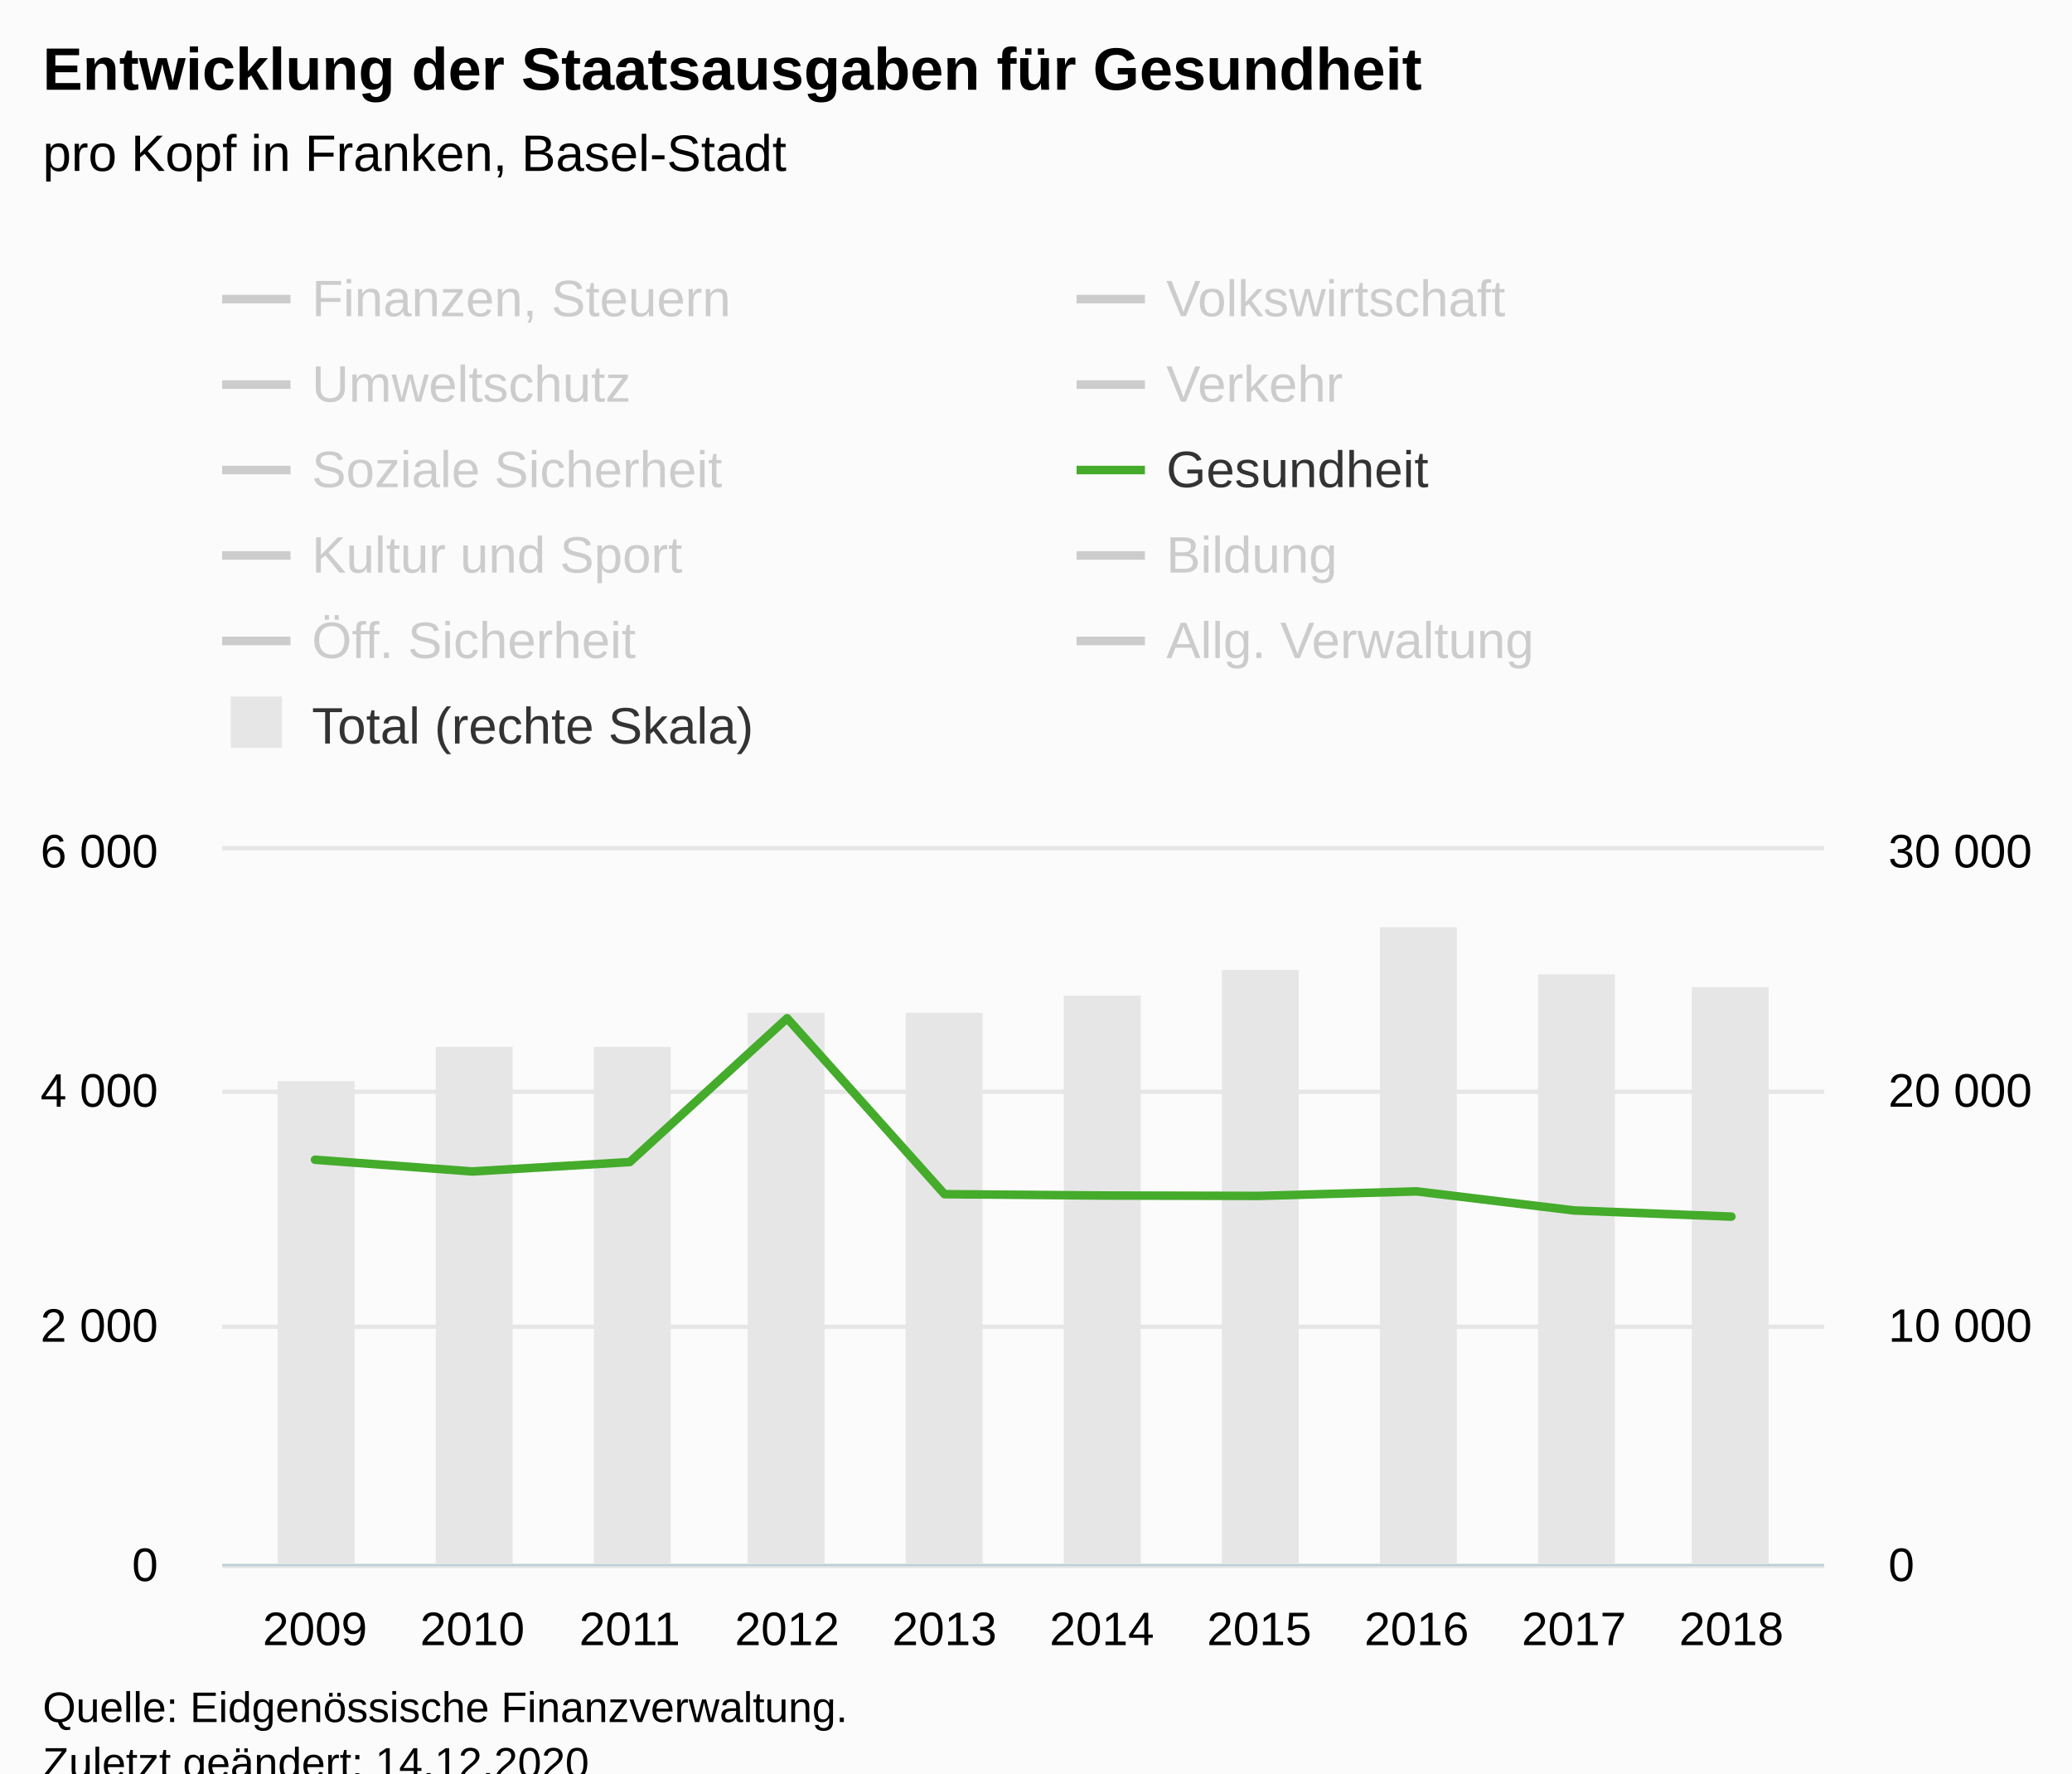
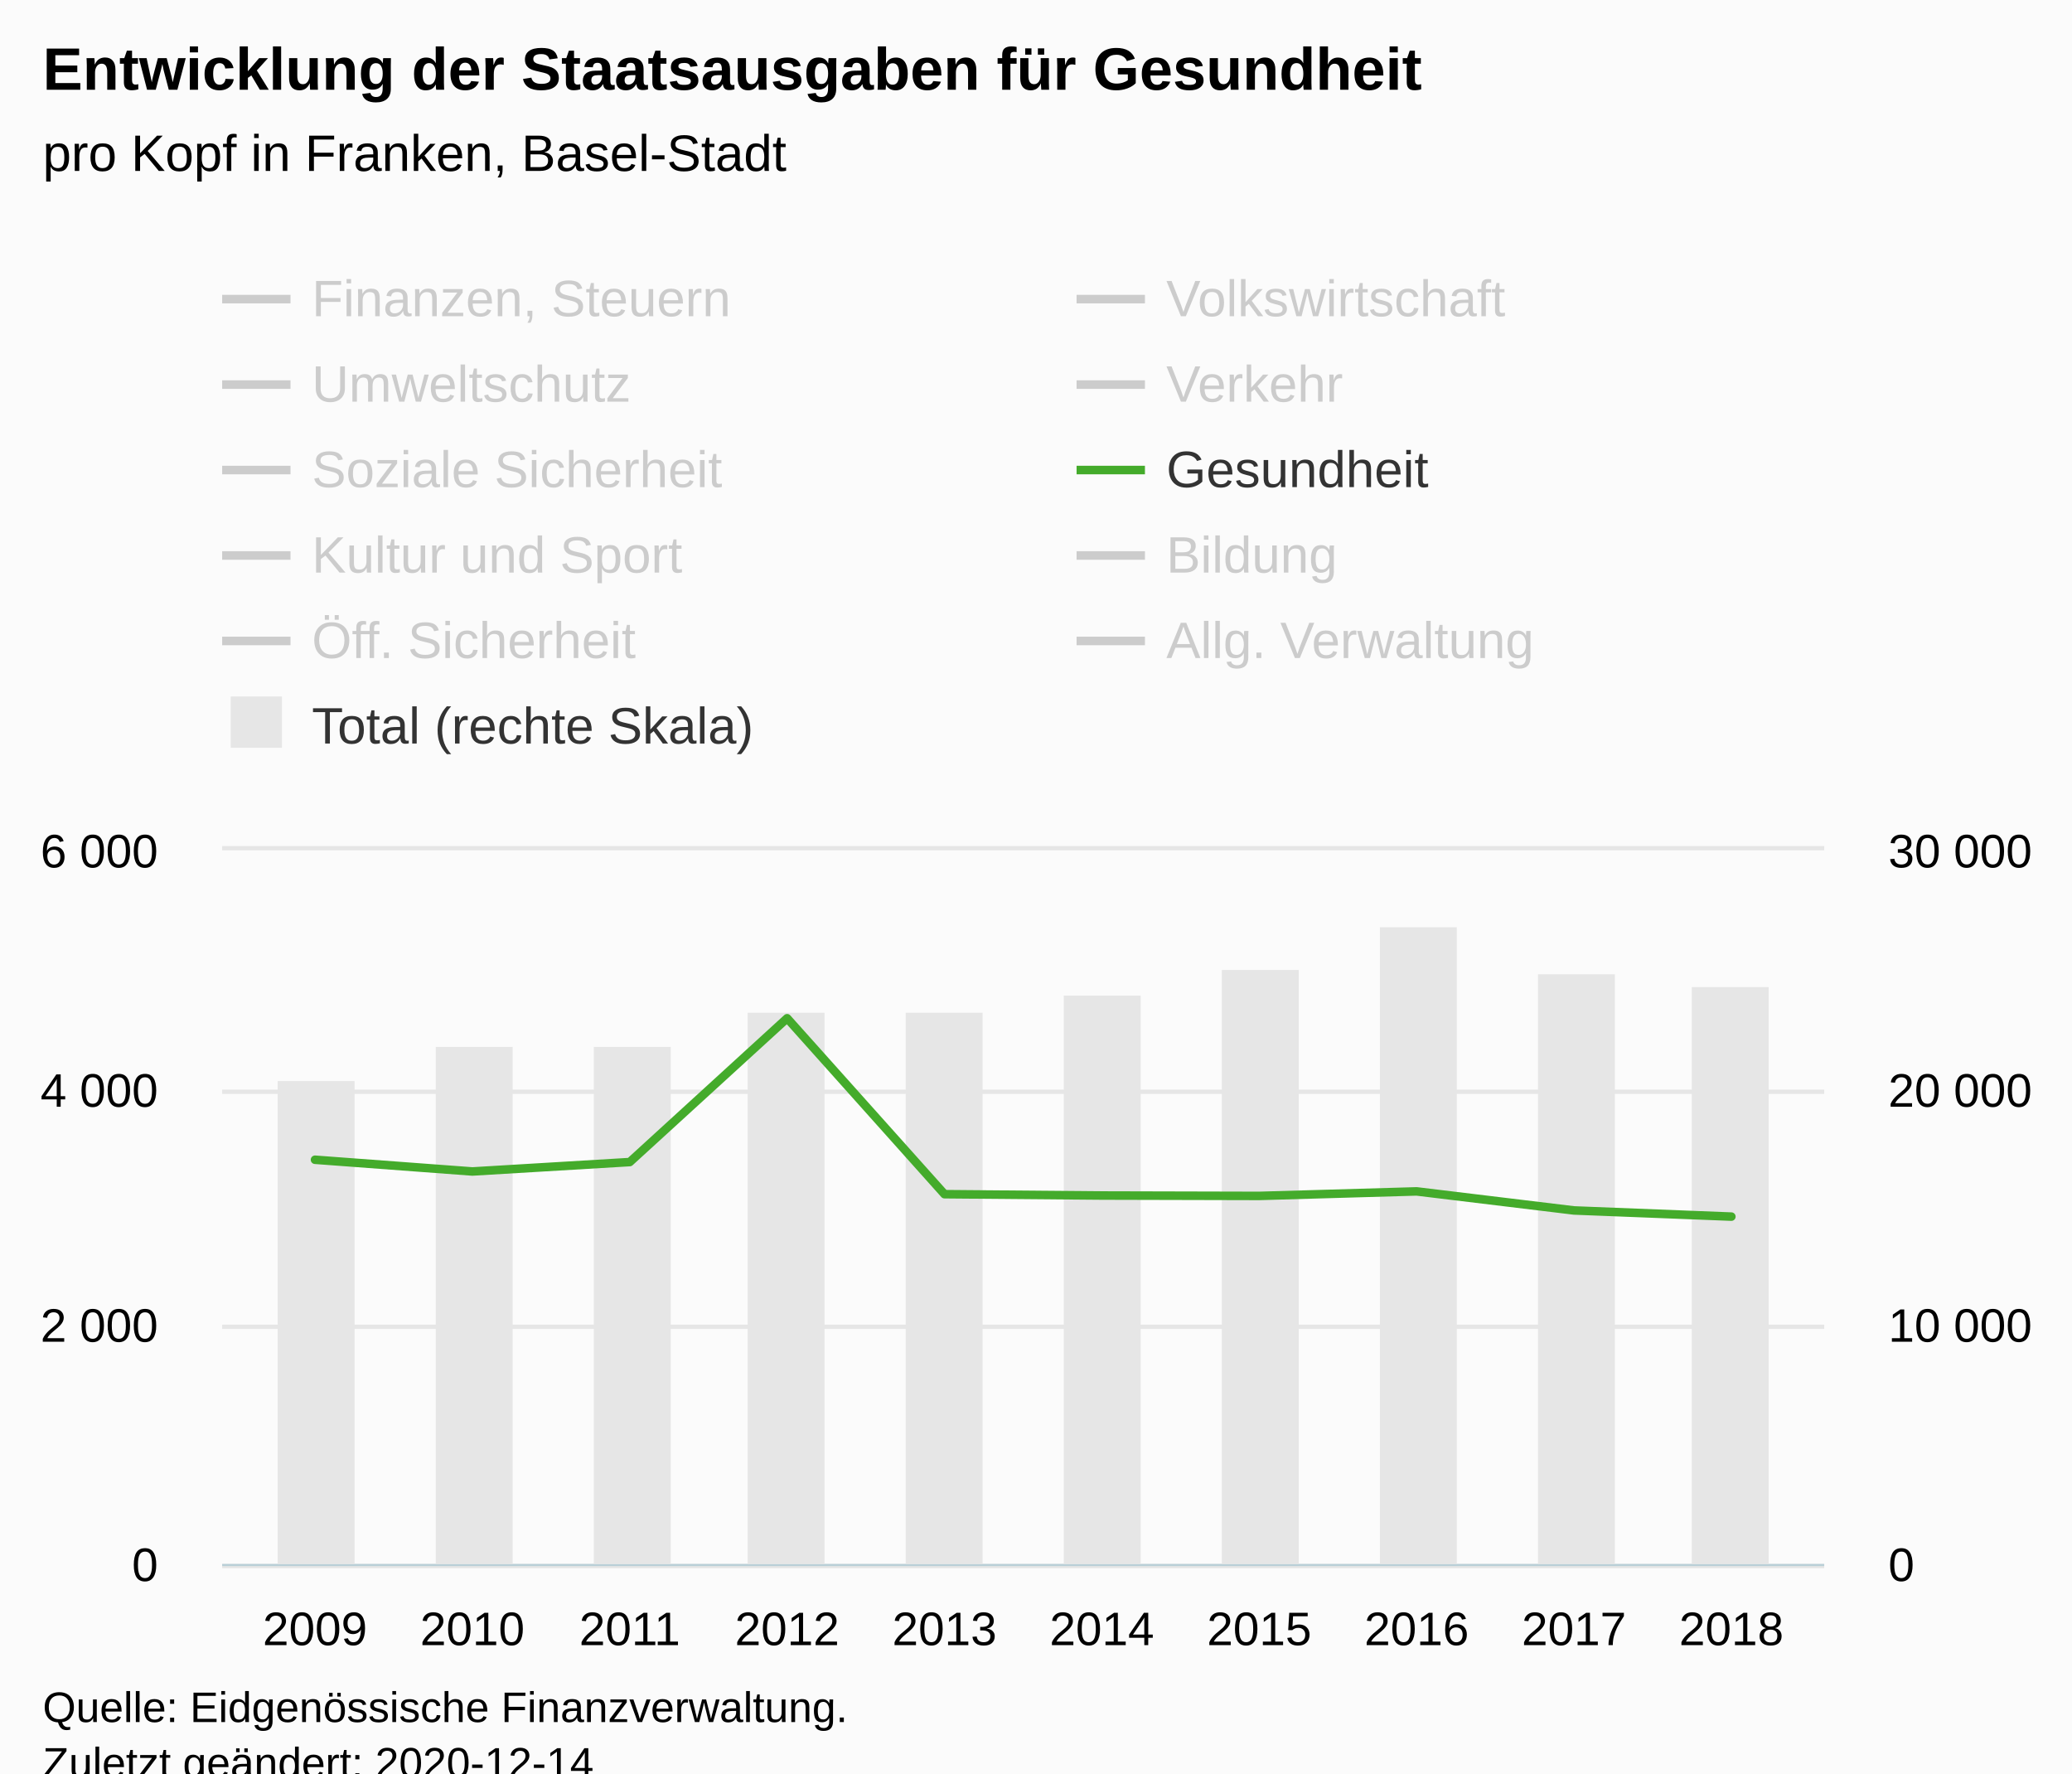
<svg xmlns="http://www.w3.org/2000/svg" version="1.1" class="highcharts-root" style="font-family:Arial;font-size:12px;" viewBox="0 0 485 415">
  <defs>
-     <clipPath id="highcharts-uok51nl-119-">
+     <clipPath id="highcharts-zz0idkj-119-">
      <rect x="0" y="0" width="375" height="167" fill="none" />
    </clipPath>
-     <clipPath id="highcharts-uok51nl-130-">
+     <clipPath id="highcharts-zz0idkj-130-">
      <rect x="0" y="0" width="375" height="167" fill="none" />
    </clipPath>
-     <clipPath id="highcharts-uok51nl-141-">
+     <clipPath id="highcharts-zz0idkj-141-">
      <rect x="0" y="0" width="375" height="167" fill="none" />
    </clipPath>
-     <clipPath id="highcharts-uok51nl-232-">
+     <clipPath id="highcharts-zz0idkj-232-">
      <rect x="52" y="199" width="375" height="167" fill="none" />
    </clipPath>
  </defs>
  <rect fill="#fbfbfb" class="highcharts-background" x="0" y="0" width="485" height="428" rx="0" ry="0" />
  <rect fill="none" class="highcharts-plot-background" x="52" y="199" width="375" height="167" />
  <g class="highcharts-pane-group" data-z-index="0" />
  <g class="highcharts-grid highcharts-xaxis-grid" data-z-index="1">
    <path fill="none" data-z-index="1" class="highcharts-grid-line" d="M 73.5 199 L 73.5 366" opacity="1" />
    <path fill="none" data-z-index="1" class="highcharts-grid-line" d="M 110.5 199 L 110.5 366" opacity="1" />
    <path fill="none" data-z-index="1" class="highcharts-grid-line" d="M 146.5 199 L 146.5 366" opacity="1" />
    <path fill="none" data-z-index="1" class="highcharts-grid-line" d="M 183.5 199 L 183.5 366" opacity="1" />
    <path fill="none" data-z-index="1" class="highcharts-grid-line" d="M 220.5 199 L 220.5 366" opacity="1" />
    <path fill="none" data-z-index="1" class="highcharts-grid-line" d="M 257.5 199 L 257.5 366" opacity="1" />
    <path fill="none" data-z-index="1" class="highcharts-grid-line" d="M 294.5 199 L 294.5 366" opacity="1" />
    <path fill="none" data-z-index="1" class="highcharts-grid-line" d="M 331.5 199 L 331.5 366" opacity="1" />
    <path fill="none" data-z-index="1" class="highcharts-grid-line" d="M 367.5 199 L 367.5 366" opacity="1" />
    <path fill="none" data-z-index="1" class="highcharts-grid-line" d="M 404.5 199 L 404.5 366" opacity="1" />
  </g>
  <g class="highcharts-grid highcharts-yaxis-grid" data-z-index="1">
    <path fill="none" stroke="#e6e6e6" stroke-width="1" data-z-index="1" class="highcharts-grid-line" d="M 52 366.5 L 427 366.5" opacity="1" />
    <path fill="none" stroke="#e6e6e6" stroke-width="1" data-z-index="1" class="highcharts-grid-line" d="M 52 310.5 L 427 310.5" opacity="1" />
    <path fill="none" stroke="#e6e6e6" stroke-width="1" data-z-index="1" class="highcharts-grid-line" d="M 52 255.5 L 427 255.5" opacity="1" />
    <path fill="none" stroke="#e6e6e6" stroke-width="1" data-z-index="1" class="highcharts-grid-line" d="M 52 198.5 L 427 198.5" opacity="1" />
  </g>
  <g class="highcharts-grid highcharts-yaxis-grid" data-z-index="1">
    <path fill="none" data-z-index="1" class="highcharts-grid-line" d="M 52 366.5 L 427 366.5" opacity="1" />
    <path fill="none" data-z-index="1" class="highcharts-grid-line" d="M 52 310.5 L 427 310.5" opacity="1" />
    <path fill="none" data-z-index="1" class="highcharts-grid-line" d="M 52 255.5 L 427 255.5" opacity="1" />
    <path fill="none" data-z-index="1" class="highcharts-grid-line" d="M 52 199.5 L 427 199.5" opacity="1" />
  </g>
  <rect fill="none" class="highcharts-plot-border" data-z-index="1" x="52" y="199" width="375" height="167" />
  <g class="highcharts-axis highcharts-xaxis" data-z-index="2">
    <path fill="none" class="highcharts-axis-line" stroke="#B9CFD7" stroke-width="0.5" data-z-index="7" d="M 52 366.25 L 427 366.25" />
  </g>
  <g class="highcharts-axis highcharts-yaxis" data-z-index="2">
    <path fill="none" class="highcharts-axis-line" data-z-index="7" d="M 52 199 L 52 366" />
  </g>
  <g class="highcharts-axis highcharts-yaxis" data-z-index="2">
    <path fill="none" class="highcharts-axis-line" data-z-index="7" d="M 427 199 L 427 366" />
  </g>
  <g class="highcharts-series-group" data-z-index="3">
-     <g class="highcharts-series highcharts-series-0 highcharts-column-series" data-z-index="0.1" opacity="1" transform="translate(52,199) scale(1 1)" clip-path="url(#highcharts-uok51nl-130-)">
+     <g class="highcharts-series highcharts-series-0 highcharts-column-series" data-z-index="0.1" opacity="1" transform="translate(52,199) scale(1 1)" clip-path="url(#highcharts-zz0idkj-130-)">
      <rect x="13" y="54" width="18" height="114" fill="#E6E6E6" opacity="1" class="highcharts-point" />
      <rect x="50" y="46" width="18" height="122" fill="#E6E6E6" opacity="1" class="highcharts-point" />
      <rect x="87" y="46" width="18" height="122" fill="#E6E6E6" opacity="1" class="highcharts-point" />
      <rect x="123" y="38" width="18" height="130" fill="#E6E6E6" opacity="1" class="highcharts-point" />
      <rect x="160" y="38" width="18" height="130" fill="#E6E6E6" opacity="1" class="highcharts-point" />
      <rect x="197" y="34" width="18" height="134" fill="#E6E6E6" opacity="1" class="highcharts-point" />
      <rect x="234" y="28" width="18" height="140" fill="#E6E6E6" opacity="1" class="highcharts-point" />
      <rect x="271" y="18" width="18" height="150" fill="#E6E6E6" opacity="1" class="highcharts-point" />
      <rect x="308" y="29" width="18" height="139" fill="#E6E6E6" opacity="1" class="highcharts-point" />
      <rect x="344" y="32" width="18" height="136" fill="#E6E6E6" opacity="1" class="highcharts-point" />
    </g>
    <g class="highcharts-markers highcharts-series-0 highcharts-column-series" data-z-index="0.1" opacity="1" transform="translate(52,199) scale(1 1)" clip-path="none" />
-     <g class="highcharts-series highcharts-series-1 highcharts-line-series" visibility="hidden" data-z-index="0.1" opacity="1" transform="translate(52,199) scale(1 1)" clip-path="url(#highcharts-uok51nl-141-)">
+     <g class="highcharts-series highcharts-series-1 highcharts-line-series" visibility="hidden" data-z-index="0.1" opacity="1" transform="translate(52,199) scale(1 1)" clip-path="url(#highcharts-zz0idkj-141-)">
      <path fill="none" d="M 21.734 127.566 L 58.571 129.86 L 95.408 127.629 L 132.245 128.172 L 169.082 118.618 L 205.918 121.111 L 242.755 124.61 L 279.592 125.312 L 316.429 123.673 L 353.266 122.677" class="highcharts-graph" data-z-index="1" stroke="#cd9c00" stroke-width="2" stroke-linejoin="round" stroke-linecap="round" />
    </g>
    <g class="highcharts-markers highcharts-series-1 highcharts-line-series" visibility="hidden" data-z-index="0.1" opacity="1" transform="translate(52,199) scale(1 1)" clip-path="none" />
-     <g class="highcharts-series highcharts-series-2 highcharts-line-series" visibility="hidden" data-z-index="0.1" opacity="1" transform="translate(52,199) scale(1 1)" clip-path="url(#highcharts-uok51nl-141-)">
+     <g class="highcharts-series highcharts-series-2 highcharts-line-series" visibility="hidden" data-z-index="0.1" opacity="1" transform="translate(52,199) scale(1 1)" clip-path="url(#highcharts-zz0idkj-141-)">
      <path fill="none" d="M 21.734 154.555 L 58.571 146.681 L 95.408 161.991 L 132.245 164.54 L 169.082 164.62 L 205.918 163.651 L 242.755 150.351 L 279.592 164.399 L 316.429 164.756 L 353.266 163.696" class="highcharts-graph" data-z-index="1" stroke="#ff8028" stroke-width="2" stroke-linejoin="round" stroke-linecap="round" />
    </g>
    <g class="highcharts-markers highcharts-series-2 highcharts-line-series" visibility="hidden" data-z-index="0.1" opacity="1" transform="translate(52,199) scale(1 1)" clip-path="none" />
-     <g class="highcharts-series highcharts-series-3 highcharts-line-series" visibility="hidden" data-z-index="0.1" opacity="1" transform="translate(52,199) scale(1 1)" clip-path="url(#highcharts-uok51nl-141-)">
+     <g class="highcharts-series highcharts-series-3 highcharts-line-series" visibility="hidden" data-z-index="0.1" opacity="1" transform="translate(52,199) scale(1 1)" clip-path="url(#highcharts-zz0idkj-141-)">
      <path fill="none" d="M 21.734 153.657 L 58.571 153.231 L 95.408 153.047 L 132.245 154.39 L 169.082 154.754 L 205.918 155.301 L 242.755 154.078 L 279.592 150.887 L 316.429 153.514 L 353.266 153.554" class="highcharts-graph" data-z-index="1" stroke="#b00000" stroke-width="2" stroke-linejoin="round" stroke-linecap="round" />
    </g>
    <g class="highcharts-markers highcharts-series-3 highcharts-line-series" visibility="hidden" data-z-index="0.1" opacity="1" transform="translate(52,199) scale(1 1)" clip-path="none" />
-     <g class="highcharts-series highcharts-series-4 highcharts-line-series" visibility="hidden" data-z-index="0.1" opacity="1" transform="translate(52,199) scale(1 1)" clip-path="url(#highcharts-uok51nl-141-)">
+     <g class="highcharts-series highcharts-series-4 highcharts-line-series" visibility="hidden" data-z-index="0.1" opacity="1" transform="translate(52,199) scale(1 1)" clip-path="url(#highcharts-zz0idkj-141-)">
      <path fill="none" d="M 21.734 148.348 L 58.571 148.851 L 95.408 148.7 L 132.245 141.322 L 169.082 122.571 L 205.918 131.174 L 242.755 126.915 L 279.592 128.931 L 316.429 129.173 L 353.266 134.34" class="highcharts-graph" data-z-index="1" stroke="#672773" stroke-width="2" stroke-linejoin="round" stroke-linecap="round" />
    </g>
    <g class="highcharts-markers highcharts-series-4 highcharts-line-series" visibility="hidden" data-z-index="0.1" opacity="1" transform="translate(52,199) scale(1 1)" clip-path="none" />
-     <g class="highcharts-series highcharts-series-5 highcharts-line-series" visibility="hidden" data-z-index="0.1" opacity="1" transform="translate(52,199) scale(1 1)" clip-path="url(#highcharts-uok51nl-141-)">
+     <g class="highcharts-series highcharts-series-5 highcharts-line-series" visibility="hidden" data-z-index="0.1" opacity="1" transform="translate(52,199) scale(1 1)" clip-path="url(#highcharts-zz0idkj-141-)">
      <path fill="none" d="M 21.734 54.701 L 58.571 51.971 L 95.408 46.415 L 132.245 39.096 L 169.082 38.649 L 205.918 29.371 L 242.755 39.315 L 279.592 36.677 L 316.429 34.784 L 353.266 32.689" class="highcharts-graph" data-z-index="1" stroke="#007a2f" stroke-width="2" stroke-linejoin="round" stroke-linecap="round" />
    </g>
    <g class="highcharts-markers highcharts-series-5 highcharts-line-series" visibility="hidden" data-z-index="0.1" opacity="1" transform="translate(52,199) scale(1 1)" clip-path="none" />
-     <g class="highcharts-series highcharts-series-6 highcharts-line-series" data-z-index="0.1" opacity="1" transform="translate(52,199) scale(1 1)" clip-path="url(#highcharts-uok51nl-141-)">
+     <g class="highcharts-series highcharts-series-6 highcharts-line-series" data-z-index="0.1" opacity="1" transform="translate(52,199) scale(1 1)" clip-path="url(#highcharts-zz0idkj-141-)">
      <path fill="none" d="M 21.734 72.41 L 58.571 75.153 L 95.408 72.949 L 132.245 39.296 L 169.082 80.469 L 205.918 80.781 L 242.755 80.872 L 279.592 79.814 L 316.429 84.274 L 353.266 85.718" class="highcharts-graph" data-z-index="1" stroke="#44ab2b" stroke-width="2" stroke-linejoin="round" stroke-linecap="round" />
    </g>
    <g class="highcharts-markers highcharts-series-6 highcharts-line-series" data-z-index="0.1" opacity="1" transform="translate(52,199) scale(1 1)" clip-path="none" />
-     <g class="highcharts-series highcharts-series-7 highcharts-line-series" visibility="hidden" data-z-index="0.1" opacity="1" transform="translate(52,199) scale(1 1)" clip-path="url(#highcharts-uok51nl-141-)">
+     <g class="highcharts-series highcharts-series-7 highcharts-line-series" visibility="hidden" data-z-index="0.1" opacity="1" transform="translate(52,199) scale(1 1)" clip-path="url(#highcharts-zz0idkj-141-)">
      <path fill="none" d="M 21.734 134.424 L 58.571 133.48 L 95.408 131.959 L 132.245 128.777 L 169.082 131.009 L 205.918 125.622 L 242.755 119.588 L 279.592 123.132 L 316.429 123.463 L 353.266 122.508" class="highcharts-graph" data-z-index="1" stroke="#b475ab" stroke-width="2" stroke-linejoin="round" stroke-linecap="round" />
    </g>
    <g class="highcharts-markers highcharts-series-7 highcharts-line-series" visibility="hidden" data-z-index="0.1" opacity="1" transform="translate(52,199) scale(1 1)" clip-path="none" />
-     <g class="highcharts-series highcharts-series-8 highcharts-line-series" visibility="hidden" data-z-index="0.1" opacity="1" transform="translate(52,199) scale(1 1)" clip-path="url(#highcharts-uok51nl-141-)">
+     <g class="highcharts-series highcharts-series-8 highcharts-line-series" visibility="hidden" data-z-index="0.1" opacity="1" transform="translate(52,199) scale(1 1)" clip-path="url(#highcharts-zz0idkj-141-)">
      <path fill="none" d="M 21.734 -1.554 L 58.571 -4.712 L 95.408 -9.267 L 132.245 -23.431 L 169.082 -29.716 L 205.918 -39.504 L 242.755 -49.673 L 279.592 -57.559 L 316.429 -47.413 L 353.266 -47.297" class="highcharts-graph" data-z-index="1" stroke="#ffbb58" stroke-width="2" stroke-linejoin="round" stroke-linecap="round" />
    </g>
    <g class="highcharts-markers highcharts-series-8 highcharts-line-series" visibility="hidden" data-z-index="0.1" opacity="1" transform="translate(52,199) scale(1 1)" clip-path="none" />
-     <g class="highcharts-series highcharts-series-9 highcharts-line-series" visibility="hidden" data-z-index="0.1" opacity="1" transform="translate(52,199) scale(1 1)" clip-path="url(#highcharts-uok51nl-141-)">
+     <g class="highcharts-series highcharts-series-9 highcharts-line-series" visibility="hidden" data-z-index="0.1" opacity="1" transform="translate(52,199) scale(1 1)" clip-path="url(#highcharts-zz0idkj-141-)">
      <path fill="none" d="M 21.734 117.963 L 58.571 116.737 L 95.408 114.252 L 132.245 111.427 L 169.082 107.074 L 205.918 106.483 L 242.755 106.299 L 279.592 105.597 L 316.429 103.268 L 353.266 103.114" class="highcharts-graph" data-z-index="1" stroke="#a8c4cb" stroke-width="2" stroke-linejoin="round" stroke-linecap="round" />
    </g>
    <g class="highcharts-markers highcharts-series-9 highcharts-line-series" visibility="hidden" data-z-index="0.1" opacity="1" transform="translate(52,199) scale(1 1)" clip-path="none" />
-     <g class="highcharts-series highcharts-series-10 highcharts-line-series" visibility="hidden" data-z-index="0.1" opacity="1" transform="translate(52,199) scale(1 1)" clip-path="url(#highcharts-uok51nl-141-)">
+     <g class="highcharts-series highcharts-series-10 highcharts-line-series" visibility="hidden" data-z-index="0.1" opacity="1" transform="translate(52,199) scale(1 1)" clip-path="url(#highcharts-zz0idkj-141-)">
      <path fill="none" d="M 21.734 138.559 L 58.571 111.145 L 95.408 113.883 L 132.245 135.786 L 169.082 131.667 L 205.918 126.681 L 242.755 116.939 L 279.592 60.482 L 316.429 103.801 L 353.266 119.716" class="highcharts-graph" data-z-index="1" stroke="#256370" stroke-width="2" stroke-linejoin="round" stroke-linecap="round" />
    </g>
    <g class="highcharts-markers highcharts-series-10 highcharts-line-series" visibility="hidden" data-z-index="0.1" opacity="1" transform="translate(52,199) scale(1 1)" clip-path="none" />
  </g>
  <text x="10" text-anchor="start" class="highcharts-title" data-z-index="4" style="color:#000000;font-size:14px;font-weight:bold;fill:#000000;" y="21">
    <tspan>Entwicklung der Staatsausgaben für Gesundheit</tspan>
  </text>
  <text x="10" text-anchor="start" class="highcharts-subtitle" data-z-index="4" style="color:#000000;font-size:12px;font-weight:normal;fill:#000000;" y="40">
    <tspan>pro Kopf in Franken, Basel-Stadt</tspan>
  </text>
  <text x="10" text-anchor="start" class="highcharts-caption" data-z-index="4" style="color:#666666;fill:#666666;" y="400" />
  <g class="highcharts-legend" data-z-index="7" transform="translate(44,56)">
    <rect fill="none" class="highcharts-legend-box" rx="0" ry="0" x="0" y="0" width="396" height="131" visibility="visible" />
    <g data-z-index="1">
      <g>
        <g class="highcharts-legend-item highcharts-line-series highcharts-color-undefined highcharts-series-1 highcharts-legend-item-hidden" data-z-index="1" transform="translate(8,3)">
          <path fill="none" d="M 0 11 L 16 11" class="highcharts-graph" stroke="#cccccc" stroke-width="2" />
          <text x="21" style="color:#cccccc;cursor:pointer;font-size:12px;font-weight:normal;fill:#cccccc;" text-anchor="start" data-z-index="2" y="15">
            <tspan>Finanzen, Steuern</tspan>
          </text>
        </g>
        <g class="highcharts-legend-item highcharts-line-series highcharts-color-undefined highcharts-series-2 highcharts-legend-item-hidden" data-z-index="1" transform="translate(208,3)">
          <path fill="none" d="M 0 11 L 16 11" class="highcharts-graph" stroke="#cccccc" stroke-width="2" />
          <text x="21" y="15" style="color:#cccccc;cursor:pointer;font-size:12px;font-weight:normal;fill:#cccccc;" text-anchor="start" data-z-index="2">
            <tspan>Volkswirtschaft</tspan>
          </text>
        </g>
        <g class="highcharts-legend-item highcharts-line-series highcharts-color-undefined highcharts-series-3 highcharts-legend-item-hidden" data-z-index="1" transform="translate(8,23)">
          <path fill="none" d="M 0 11 L 16 11" class="highcharts-graph" stroke="#cccccc" stroke-width="2" />
          <text x="21" y="15" style="color:#cccccc;cursor:pointer;font-size:12px;font-weight:normal;fill:#cccccc;" text-anchor="start" data-z-index="2">
            <tspan>Umweltschutz</tspan>
          </text>
        </g>
        <g class="highcharts-legend-item highcharts-line-series highcharts-color-undefined highcharts-series-4 highcharts-legend-item-hidden" data-z-index="1" transform="translate(208,23)">
          <path fill="none" d="M 0 11 L 16 11" class="highcharts-graph" stroke="#cccccc" stroke-width="2" />
          <text x="21" y="15" style="color:#cccccc;cursor:pointer;font-size:12px;font-weight:normal;fill:#cccccc;" text-anchor="start" data-z-index="2">
            <tspan>Verkehr</tspan>
          </text>
        </g>
        <g class="highcharts-legend-item highcharts-line-series highcharts-color-undefined highcharts-series-5 highcharts-legend-item-hidden" data-z-index="1" transform="translate(8,43)">
          <path fill="none" d="M 0 11 L 16 11" class="highcharts-graph" stroke="#cccccc" stroke-width="2" />
          <text x="21" y="15" style="color:#cccccc;cursor:pointer;font-size:12px;font-weight:normal;fill:#cccccc;" text-anchor="start" data-z-index="2">
            <tspan>Soziale Sicherheit</tspan>
          </text>
        </g>
        <g class="highcharts-legend-item highcharts-line-series highcharts-color-undefined highcharts-series-6" data-z-index="1" transform="translate(208,43)">
          <path fill="none" d="M 0 11 L 16 11" class="highcharts-graph" stroke="#44ab2b" stroke-width="2" />
          <text x="21" y="15" style="color:#333333;cursor:pointer;font-size:12px;font-weight:normal;fill:#333333;" text-anchor="start" data-z-index="2">
            <tspan>Gesundheit</tspan>
          </text>
        </g>
        <g class="highcharts-legend-item highcharts-line-series highcharts-color-undefined highcharts-series-7 highcharts-legend-item-hidden" data-z-index="1" transform="translate(8,63)">
          <path fill="none" d="M 0 11 L 16 11" class="highcharts-graph" stroke="#cccccc" stroke-width="2" />
          <text x="21" y="15" style="color:#cccccc;cursor:pointer;font-size:12px;font-weight:normal;fill:#cccccc;" text-anchor="start" data-z-index="2">
            <tspan>Kultur und Sport</tspan>
          </text>
        </g>
        <g class="highcharts-legend-item highcharts-line-series highcharts-color-undefined highcharts-series-8 highcharts-legend-item-hidden" data-z-index="1" transform="translate(208,63)">
          <path fill="none" d="M 0 11 L 16 11" class="highcharts-graph" stroke="#cccccc" stroke-width="2" />
          <text x="21" y="15" style="color:#cccccc;cursor:pointer;font-size:12px;font-weight:normal;fill:#cccccc;" text-anchor="start" data-z-index="2">
            <tspan>Bildung</tspan>
          </text>
        </g>
        <g class="highcharts-legend-item highcharts-line-series highcharts-color-undefined highcharts-series-9 highcharts-legend-item-hidden" data-z-index="1" transform="translate(8,83)">
          <path fill="none" d="M 0 11 L 16 11" class="highcharts-graph" stroke="#cccccc" stroke-width="2" />
          <text x="21" y="15" style="color:#cccccc;cursor:pointer;font-size:12px;font-weight:normal;fill:#cccccc;" text-anchor="start" data-z-index="2">
            <tspan>Öff. Sicherheit</tspan>
          </text>
        </g>
        <g class="highcharts-legend-item highcharts-line-series highcharts-color-undefined highcharts-series-10 highcharts-legend-item-hidden" data-z-index="1" transform="translate(208,83)">
          <path fill="none" d="M 0 11 L 16 11" class="highcharts-graph" stroke="#cccccc" stroke-width="2" />
          <text x="21" y="15" style="color:#cccccc;cursor:pointer;font-size:12px;font-weight:normal;fill:#cccccc;" text-anchor="start" data-z-index="2">
            <tspan>Allg. Verwaltung</tspan>
          </text>
        </g>
        <g class="highcharts-legend-item highcharts-column-series highcharts-color-undefined highcharts-series-0" data-z-index="1" transform="translate(8,103)">
          <text x="21" y="15" style="color:#333333;cursor:pointer;font-size:12px;font-weight:normal;fill:#333333;" text-anchor="start" data-z-index="2">
            <tspan>Total (rechte Skala)</tspan>
          </text>
          <rect x="2" y="4" width="12" height="12" fill="#E6E6E6" class="highcharts-point" data-z-index="3" />
        </g>
      </g>
    </g>
  </g>
  <g class="highcharts-axis-labels highcharts-xaxis-labels" data-z-index="7">
    <text x="73.734" style="color:#000000;cursor:default;font-size:11px;fill:#000000;" text-anchor="middle" transform="translate(0,0)" y="385" opacity="1">2009</text>
    <text x="110.571" style="color:#000000;cursor:default;font-size:11px;fill:#000000;" text-anchor="middle" transform="translate(0,0)" y="385" opacity="1">2010</text>
    <text x="147.408" style="color:#000000;cursor:default;font-size:11px;fill:#000000;" text-anchor="middle" transform="translate(0,0)" y="385" opacity="1">2011</text>
    <text x="184.245" style="color:#000000;cursor:default;font-size:11px;fill:#000000;" text-anchor="middle" transform="translate(0,0)" y="385" opacity="1">2012</text>
    <text x="221.082" style="color:#000000;cursor:default;font-size:11px;fill:#000000;" text-anchor="middle" transform="translate(0,0)" y="385" opacity="1">2013</text>
    <text x="257.918" style="color:#000000;cursor:default;font-size:11px;fill:#000000;" text-anchor="middle" transform="translate(0,0)" y="385" opacity="1">2014</text>
    <text x="294.755" style="color:#000000;cursor:default;font-size:11px;fill:#000000;" text-anchor="middle" transform="translate(0,0)" y="385" opacity="1">2015</text>
    <text x="331.592" style="color:#000000;cursor:default;font-size:11px;fill:#000000;" text-anchor="middle" transform="translate(0,0)" y="385" opacity="1">2016</text>
    <text x="368.429" style="color:#000000;cursor:default;font-size:11px;fill:#000000;" text-anchor="middle" transform="translate(0,0)" y="385" opacity="1">2017</text>
    <text x="405.266" style="color:#000000;cursor:default;font-size:11px;fill:#000000;" text-anchor="middle" transform="translate(0,0)" y="385" opacity="1">2018</text>
  </g>
  <g class="highcharts-axis-labels highcharts-yaxis-labels" data-z-index="7">
    <text x="37" style="color:#000000;cursor:default;font-size:11px;fill:#000000;" text-anchor="end" transform="translate(0,0)" y="370" opacity="1">0</text>
    <text x="37" style="color:#000000;cursor:default;font-size:11px;fill:#000000;" text-anchor="end" transform="translate(0,0)" y="314" opacity="1">
      <tspan>2 000</tspan>
    </text>
    <text x="37" style="color:#000000;cursor:default;font-size:11px;fill:#000000;" text-anchor="end" transform="translate(0,0)" y="259" opacity="1">
      <tspan>4 000</tspan>
    </text>
    <text x="37" style="color:#000000;cursor:default;font-size:11px;fill:#000000;" text-anchor="end" transform="translate(0,0)" y="203" opacity="1">
      <tspan>6 000</tspan>
    </text>
  </g>
  <g class="highcharts-axis-labels highcharts-yaxis-labels" data-z-index="7">
    <text x="442" style="color:#000000;cursor:default;font-size:11px;fill:#000000;" text-anchor="start" transform="translate(0,0)" y="370" opacity="1">0</text>
    <text x="442" style="color:#000000;cursor:default;font-size:11px;fill:#000000;" text-anchor="start" transform="translate(0,0)" y="314" opacity="1">
      <tspan>10 000</tspan>
    </text>
    <text x="442" style="color:#000000;cursor:default;font-size:11px;fill:#000000;" text-anchor="start" transform="translate(0,0)" y="259" opacity="1">
      <tspan>20 000</tspan>
    </text>
    <text x="442" style="color:#000000;cursor:default;font-size:11px;fill:#000000;" text-anchor="start" transform="translate(0,0)" y="203" opacity="1">
      <tspan>30 000</tspan>
    </text>
  </g>
  <text x="10" class="highcharts-credits" text-anchor="start" data-z-index="8" style="cursor:default;color:#000000;font-size:10px;fill:#000000;" y="403">
    <tspan>Quelle: Eidgenössische Finanzverwaltung.</tspan>
-     <tspan x="10" dy="13">Zuletzt geändert: 14.12.2020</tspan>
+     <tspan x="10" dy="13">Zuletzt geändert: 2020-12-14</tspan>
  </text>
-   <g class="highcharts-control-points" data-z-index="99" clip-path="url(#highcharts-uok51nl-232-)" />
+   <g class="highcharts-control-points" data-z-index="99" clip-path="url(#highcharts-zz0idkj-232-)" />
</svg>
